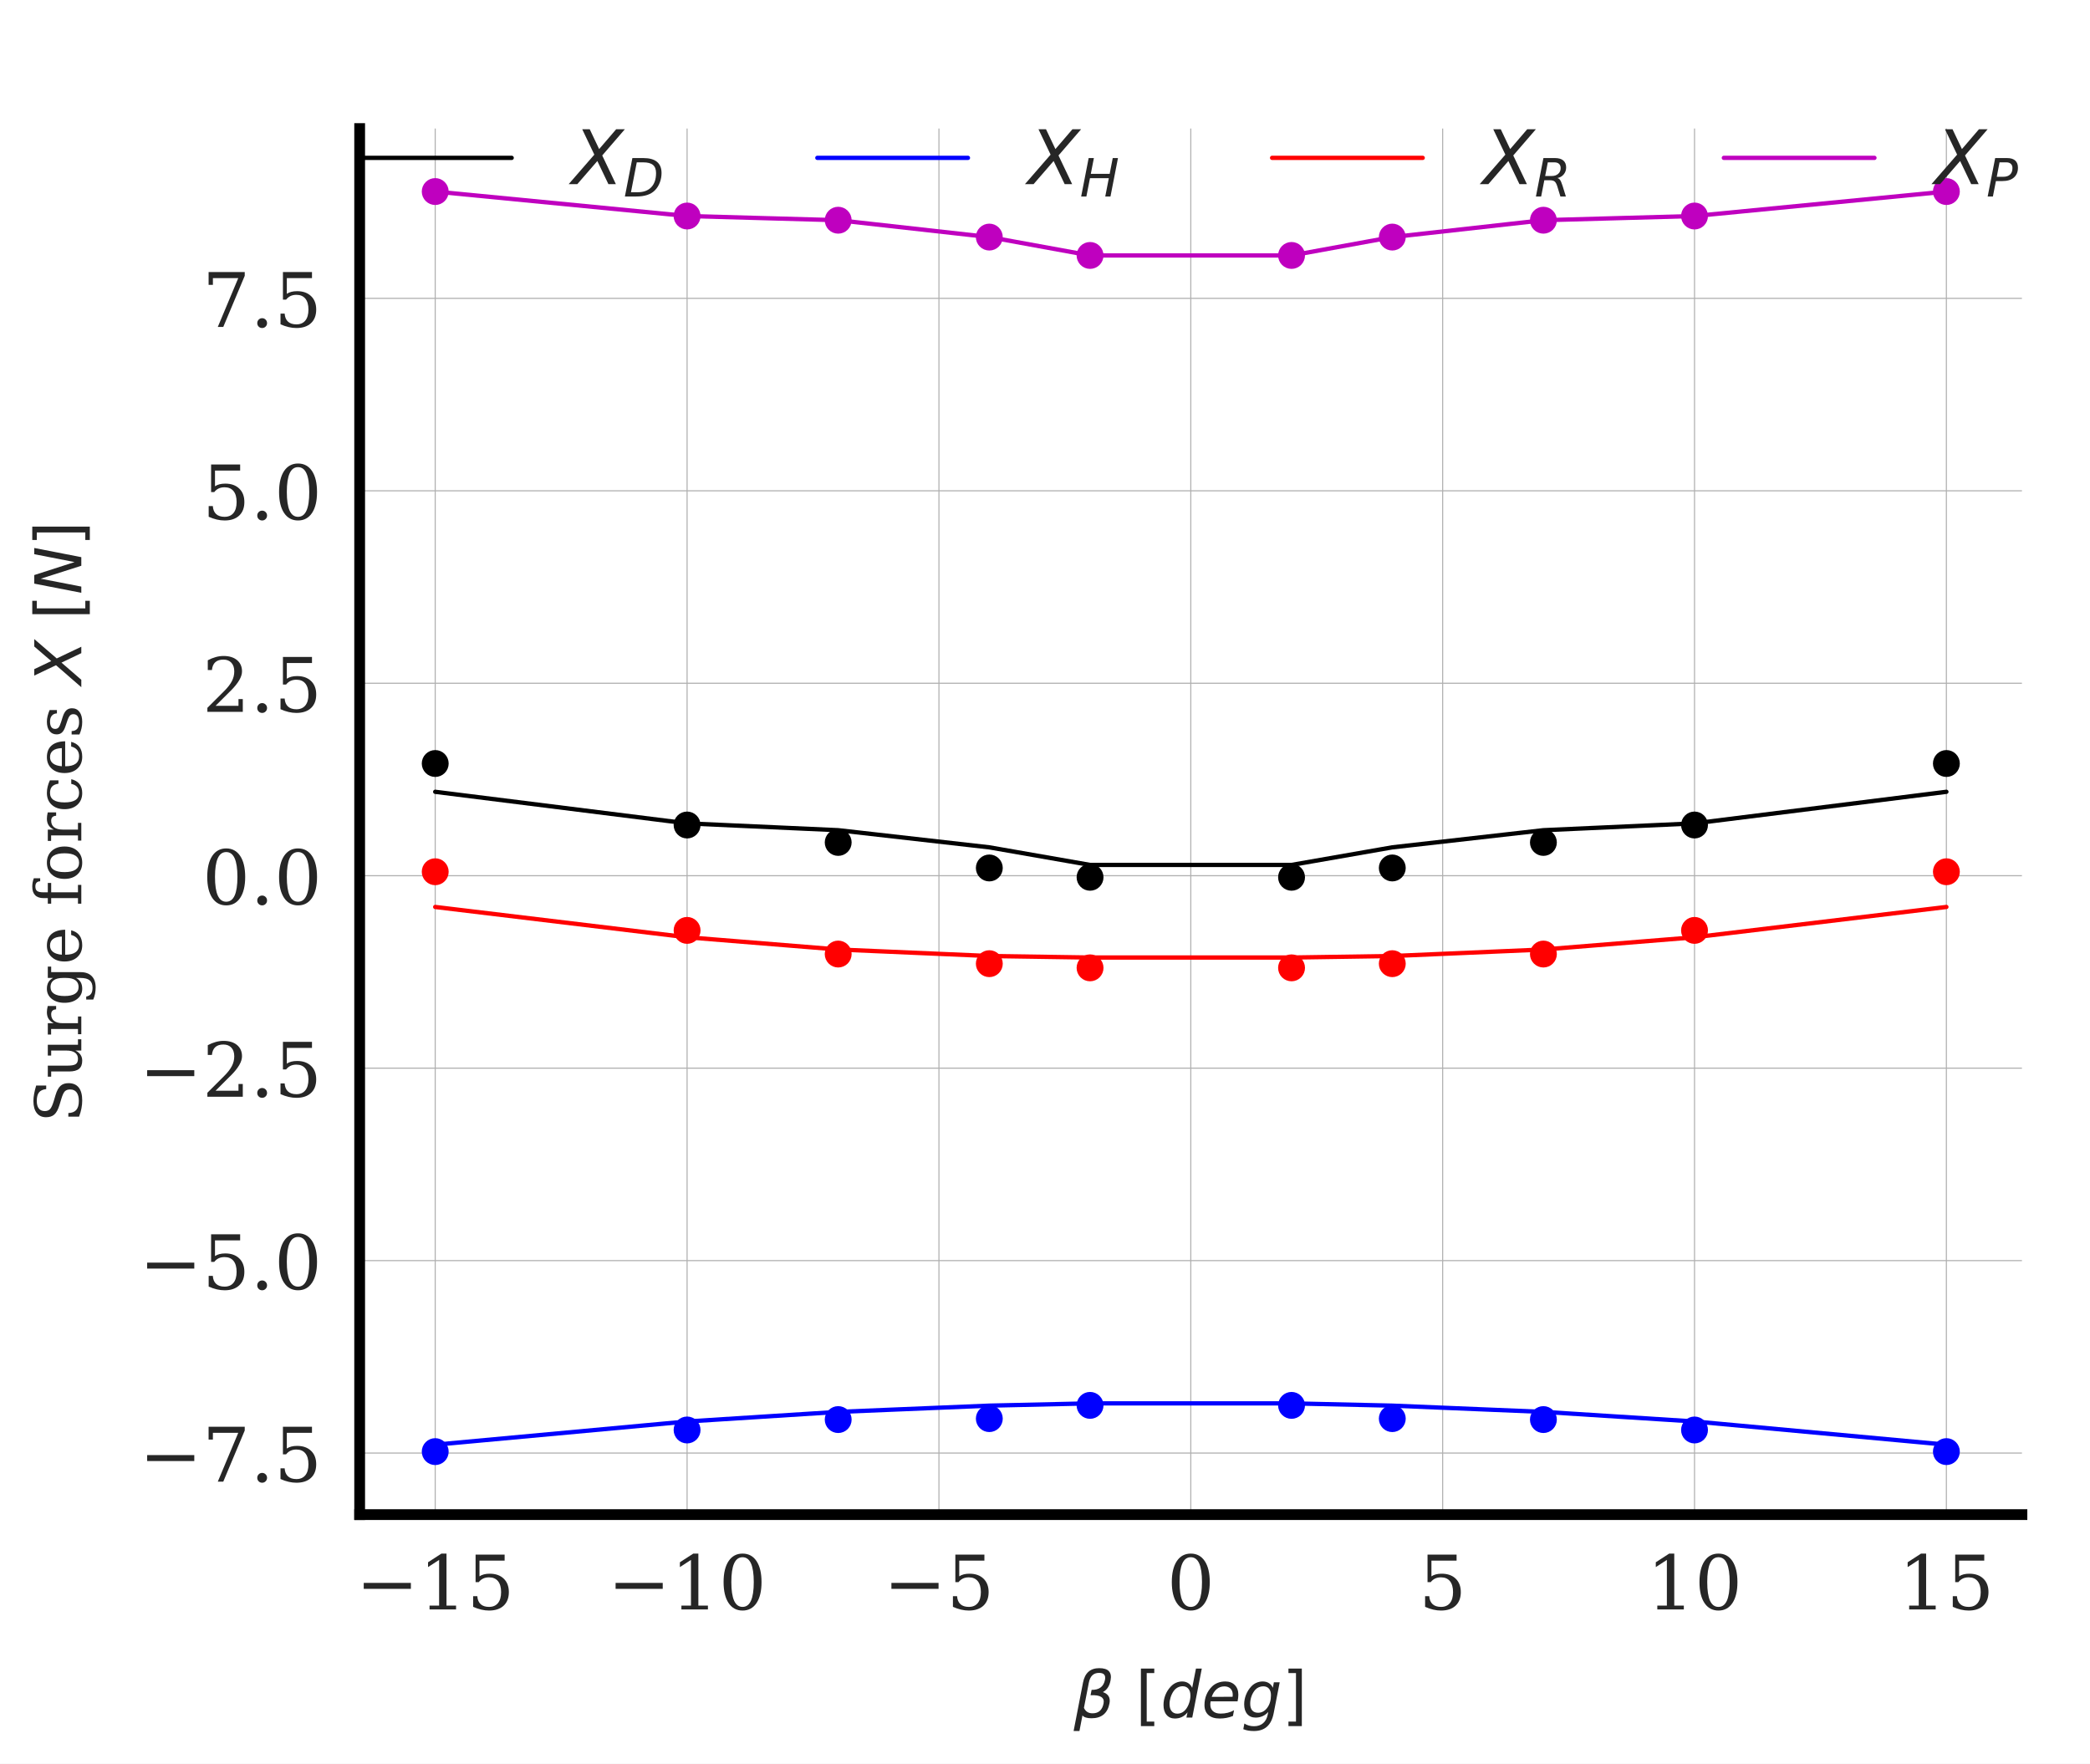
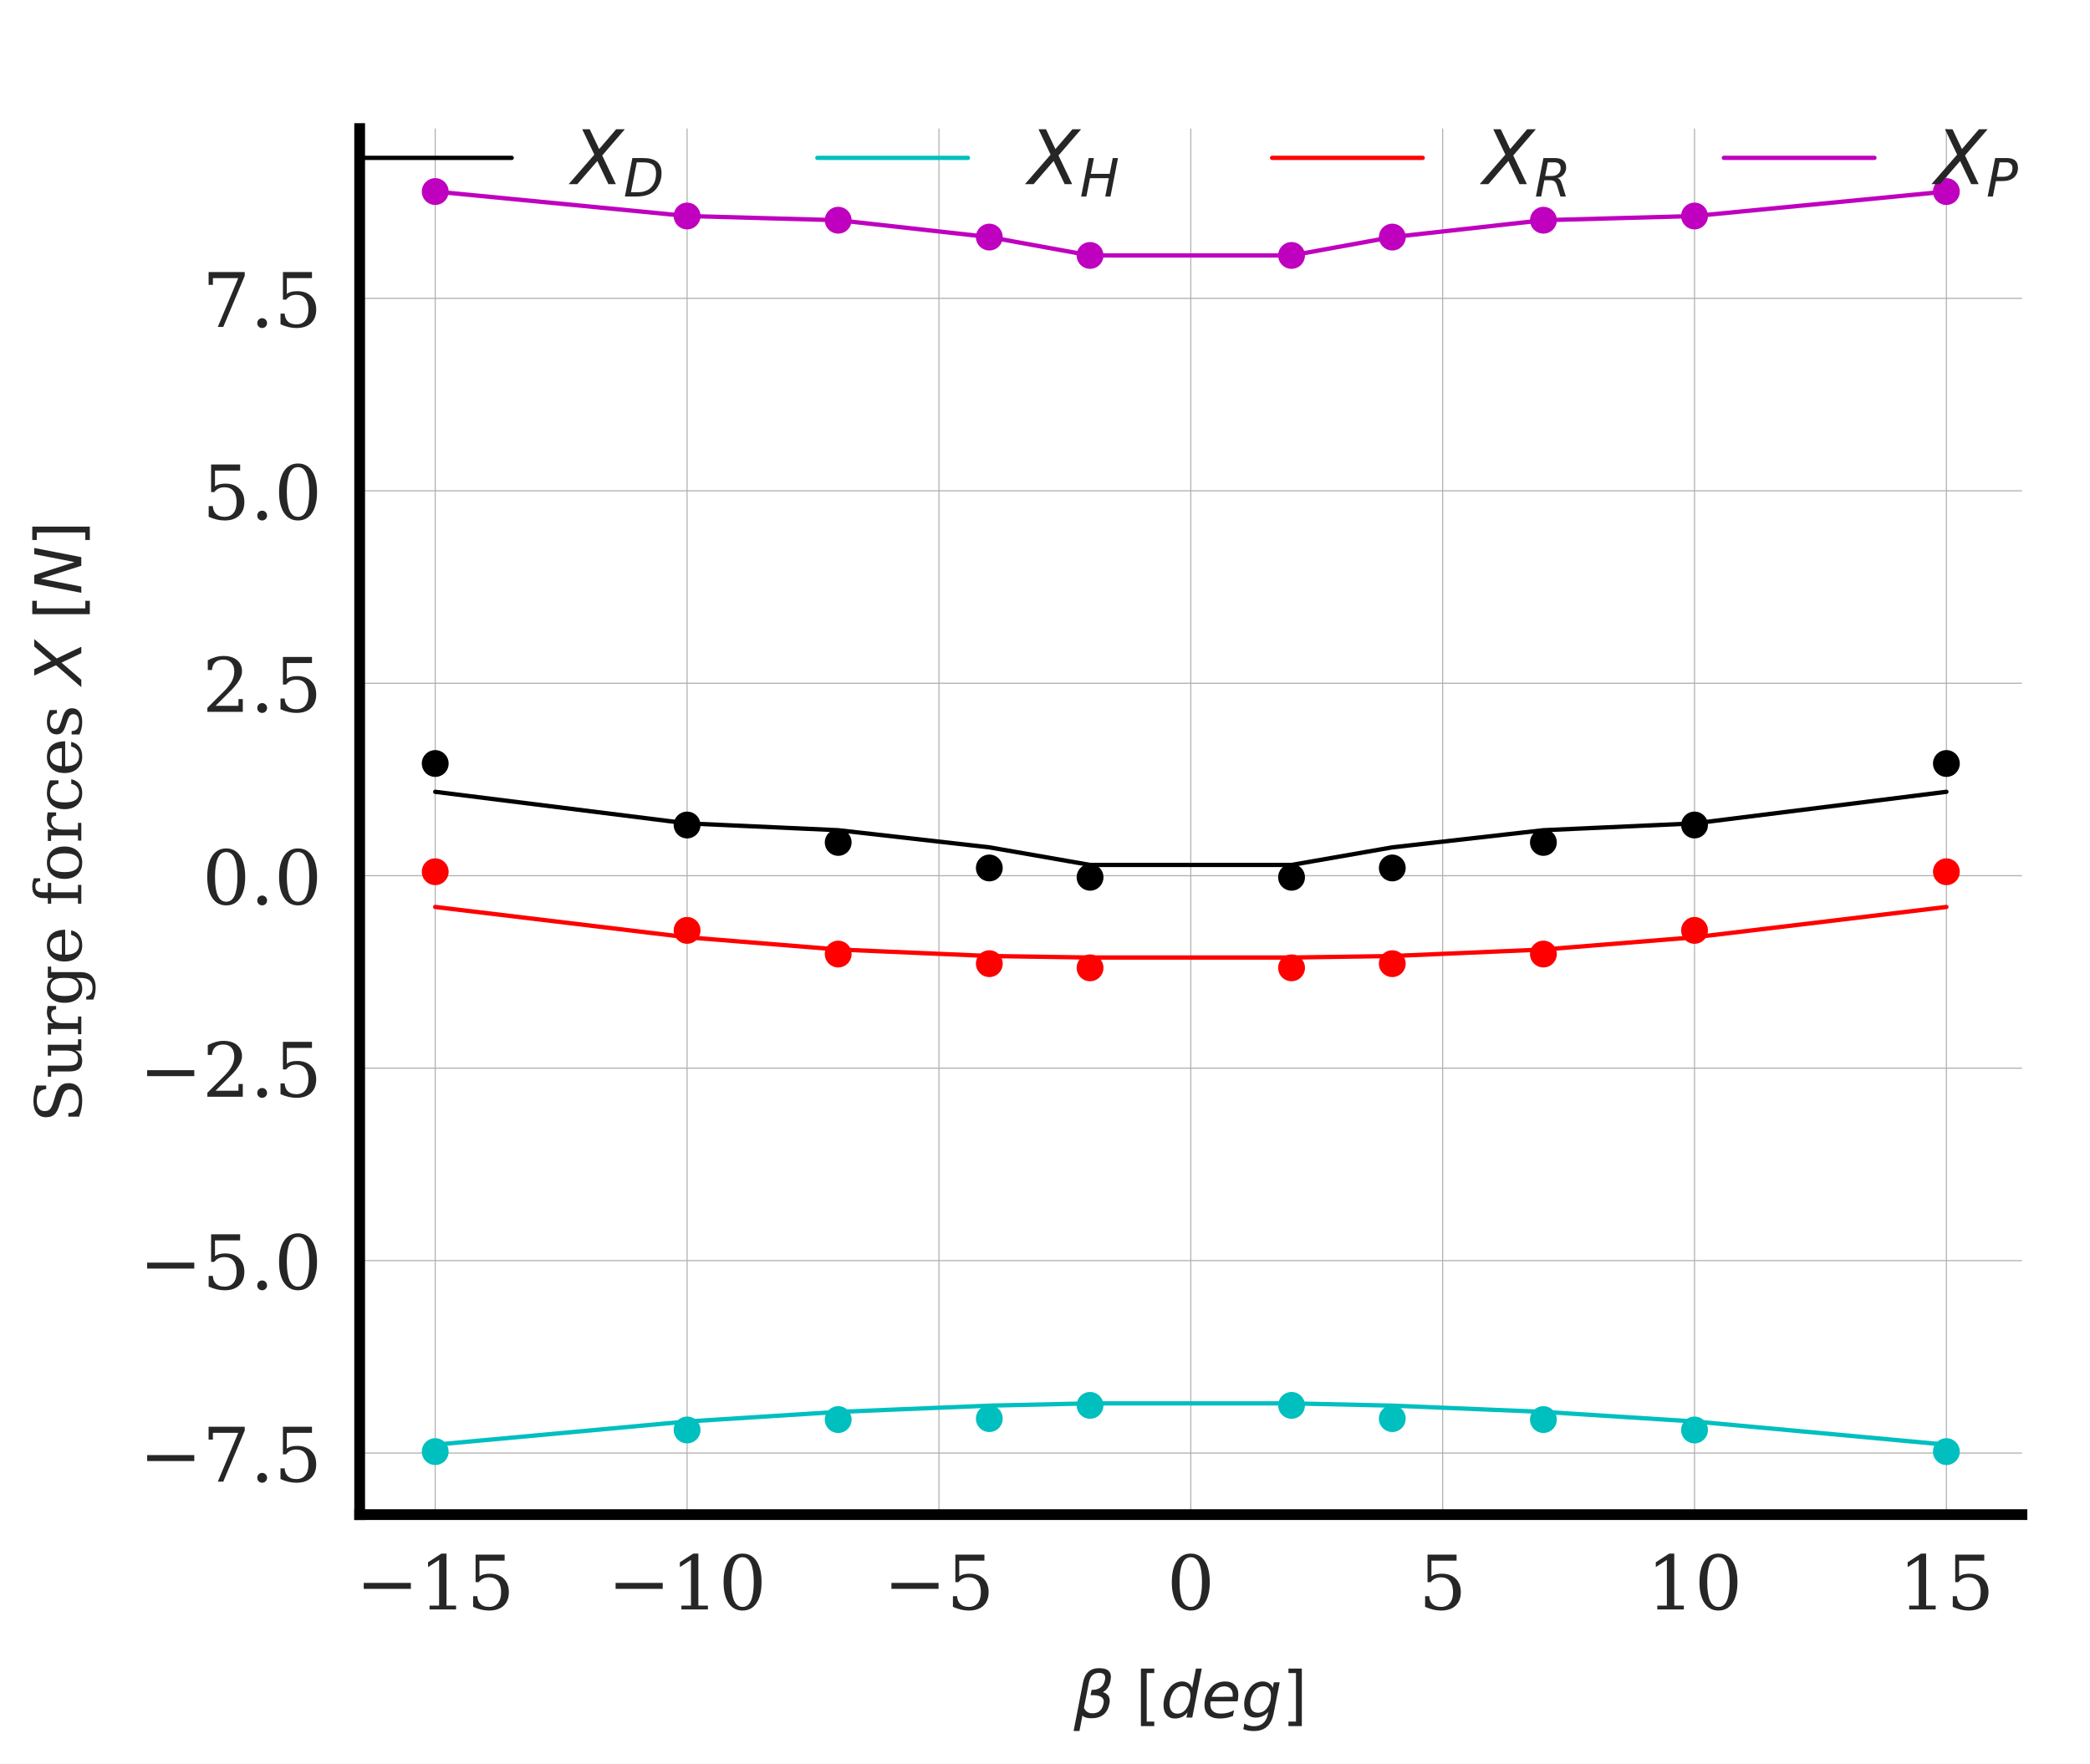
<svg xmlns="http://www.w3.org/2000/svg" xmlns:xlink="http://www.w3.org/1999/xlink" width="194.31pt" height="163.967pt" viewBox="0 0 194.31 163.967" version="1.1">
  <defs>
    <style type="text/css">*{stroke-linejoin: round; stroke-linecap: butt}</style>
  </defs>
  <g id="figure_1">
    <g id="patch_1">
      <path d="M 0 163.967  L 194.31 163.967  L 194.31 0  L 0 0  z " style="fill: #ffffff" />
    </g>
    <g id="axes_1">
      <g id="patch_2">
        <path d="M 33.438 140.812  L 187.982 140.812  L 187.982 11.951  L 33.438 11.951  z " style="fill: #ffffff" />
      </g>
      <g id="matplotlib.axis_1">
        <g id="xtick_1">
          <g id="line2d_1">
-             <path d="M 40.463 140.812  L 40.463 11.951  " clip-path="url(#p6b40dbbb07)" style="fill: none; stroke: #b0b0b0; stroke-width: 0.1; stroke-linecap: round" />
+             <path d="M 40.463 140.812  L 40.463 11.951  " clip-path="url(#p875e59efa0)" style="fill: none; stroke: #b0b0b0; stroke-width: 0.1; stroke-linecap: round" />
          </g>
          <g id="line2d_2" />
          <g id="text_1">
            <g style="fill: #262626" transform="translate(33.07631 149.6313) scale(0.07 -0.07)">
              <defs>
                <path id="DejaVuSerif-2212" d="M 678 2259  L 4684 2259  L 4684 1753  L 678 1753  L 678 2259  z " transform="scale(0.015625)" />
                <path id="DejaVuSerif-31" d="M 909 0  L 909 331  L 1722 331  L 1722 4213  L 781 3603  L 781 4013  L 1919 4750  L 2350 4750  L 2350 331  L 3163 331  L 3163 0  L 909 0  z " transform="scale(0.015625)" />
                <path id="DejaVuSerif-35" d="M 3219 4666  L 3219 4153  L 1081 4153  L 1081 2816  Q 1244 2928 1461 2984  Q 1678 3041 1947 3041  Q 2703 3041 3140 2622  Q 3578 2203 3578 1478  Q 3578 738 3136 323  Q 2694 -91 1894 -91  Q 1572 -91 1234 -12  Q 897 66 544 225  L 544 1131  L 897 1131  Q 925 688 1179 453  Q 1434 219 1894 219  Q 2388 219 2653 544  Q 2919 869 2919 1478  Q 2919 2084 2655 2407  Q 2391 2731 1894 2731  Q 1613 2731 1398 2631  Q 1184 2531 1019 2322  L 750 2322  L 750 4666  L 3219 4666  z " transform="scale(0.015625)" />
              </defs>
              <use xlink:href="#DejaVuSerif-2212" />
              <use xlink:href="#DejaVuSerif-31" x="83.789" />
              <use xlink:href="#DejaVuSerif-35" x="147.412" />
            </g>
          </g>
        </g>
        <g id="xtick_2">
          <g id="line2d_3">
-             <path d="M 63.879 140.812  L 63.879 11.951  " clip-path="url(#p6b40dbbb07)" style="fill: none; stroke: #b0b0b0; stroke-width: 0.1; stroke-linecap: round" />
+             <path d="M 63.879 140.812  L 63.879 11.951  " clip-path="url(#p875e59efa0)" style="fill: none; stroke: #b0b0b0; stroke-width: 0.1; stroke-linecap: round" />
          </g>
          <g id="line2d_4" />
          <g id="text_2">
            <g style="fill: #262626" transform="translate(56.49211 149.6313) scale(0.07 -0.07)">
              <defs>
                <path id="DejaVuSerif-30" d="M 2034 219  Q 2513 219 2750 744  Q 2988 1269 2988 2328  Q 2988 3391 2750 3916  Q 2513 4441 2034 4441  Q 1556 4441 1318 3916  Q 1081 3391 1081 2328  Q 1081 1269 1318 744  Q 1556 219 2034 219  z M 2034 -91  Q 1275 -91 848 546  Q 422 1184 422 2328  Q 422 3475 848 4112  Q 1275 4750 2034 4750  Q 2797 4750 3222 4112  Q 3647 3475 3647 2328  Q 3647 1184 3222 546  Q 2797 -91 2034 -91  z " transform="scale(0.015625)" />
              </defs>
              <use xlink:href="#DejaVuSerif-2212" />
              <use xlink:href="#DejaVuSerif-31" x="83.789" />
              <use xlink:href="#DejaVuSerif-30" x="147.412" />
            </g>
          </g>
        </g>
        <g id="xtick_3">
          <g id="line2d_5">
-             <path d="M 87.295 140.812  L 87.295 11.951  " clip-path="url(#p6b40dbbb07)" style="fill: none; stroke: #b0b0b0; stroke-width: 0.1; stroke-linecap: round" />
+             <path d="M 87.295 140.812  L 87.295 11.951  " clip-path="url(#p875e59efa0)" style="fill: none; stroke: #b0b0b0; stroke-width: 0.1; stroke-linecap: round" />
          </g>
          <g id="line2d_6" />
          <g id="text_3">
            <g style="fill: #262626" transform="translate(82.13478 149.6313) scale(0.07 -0.07)">
              <use xlink:href="#DejaVuSerif-2212" />
              <use xlink:href="#DejaVuSerif-35" x="83.789" />
            </g>
          </g>
        </g>
        <g id="xtick_4">
          <g id="line2d_7">
-             <path d="M 110.71 140.812  L 110.71 11.951  " clip-path="url(#p6b40dbbb07)" style="fill: none; stroke: #b0b0b0; stroke-width: 0.1; stroke-linecap: round" />
+             <path d="M 110.71 140.812  L 110.71 11.951  " clip-path="url(#p875e59efa0)" style="fill: none; stroke: #b0b0b0; stroke-width: 0.1; stroke-linecap: round" />
          </g>
          <g id="line2d_8" />
          <g id="text_4">
            <g style="fill: #262626" transform="translate(108.4835 149.6313) scale(0.07 -0.07)">
              <use xlink:href="#DejaVuSerif-30" />
            </g>
          </g>
        </g>
        <g id="xtick_5">
          <g id="line2d_9">
-             <path d="M 134.126 140.812  L 134.126 11.951  " clip-path="url(#p6b40dbbb07)" style="fill: none; stroke: #b0b0b0; stroke-width: 0.1; stroke-linecap: round" />
+             <path d="M 134.126 140.812  L 134.126 11.951  " clip-path="url(#p875e59efa0)" style="fill: none; stroke: #b0b0b0; stroke-width: 0.1; stroke-linecap: round" />
          </g>
          <g id="line2d_10" />
          <g id="text_5">
            <g style="fill: #262626" transform="translate(131.8993 149.6313) scale(0.07 -0.07)">
              <use xlink:href="#DejaVuSerif-35" />
            </g>
          </g>
        </g>
        <g id="xtick_6">
          <g id="line2d_11">
-             <path d="M 157.542 140.812  L 157.542 11.951  " clip-path="url(#p6b40dbbb07)" style="fill: none; stroke: #b0b0b0; stroke-width: 0.1; stroke-linecap: round" />
+             <path d="M 157.542 140.812  L 157.542 11.951  " clip-path="url(#p875e59efa0)" style="fill: none; stroke: #b0b0b0; stroke-width: 0.1; stroke-linecap: round" />
          </g>
          <g id="line2d_12" />
          <g id="text_6">
            <g style="fill: #262626" transform="translate(153.0882 149.6313) scale(0.07 -0.07)">
              <use xlink:href="#DejaVuSerif-31" />
              <use xlink:href="#DejaVuSerif-30" x="63.623" />
            </g>
          </g>
        </g>
        <g id="xtick_7">
          <g id="line2d_13">
-             <path d="M 180.958 140.812  L 180.958 11.951  " clip-path="url(#p6b40dbbb07)" style="fill: none; stroke: #b0b0b0; stroke-width: 0.1; stroke-linecap: round" />
+             <path d="M 180.958 140.812  L 180.958 11.951  " clip-path="url(#p875e59efa0)" style="fill: none; stroke: #b0b0b0; stroke-width: 0.1; stroke-linecap: round" />
          </g>
          <g id="line2d_14" />
          <g id="text_7">
            <g style="fill: #262626" transform="translate(176.504 149.6313) scale(0.07 -0.07)">
              <use xlink:href="#DejaVuSerif-31" />
              <use xlink:href="#DejaVuSerif-35" x="63.623" />
            </g>
          </g>
        </g>
        <g id="text_8">
          <g style="fill: #262626" transform="translate(99.82035 159.7071) scale(0.06 -0.06)">
            <defs>
              <path id="DejaVuSans-Oblique-3b2" d="M 872 216  L 572 -1331  L -6 -1331  L 928 3478  Q 1206 4903 2538 4903  Q 3888 4903 3659 3700  Q 3503 2844 2894 2531  Q 3713 2250 3553 1416  Q 3272 -69 1759 -66  Q 1097 -63 872 216  z M 1019 966  Q 1259 422 1875 425  Q 2775 425 2966 1406  Q 3138 2288 1675 2219  L 1778 2750  Q 2909 2731 3106 3750  Q 3241 4438 2509 4434  Q 1691 4434 1503 3459  L 1019 966  z " transform="scale(0.015625)" />
              <path id="DejaVuSerif-20" transform="scale(0.015625)" />
              <path id="DejaVuSans-5b" d="M 550 4863  L 1875 4863  L 1875 4416  L 1125 4416  L 1125 -397  L 1875 -397  L 1875 -844  L 550 -844  L 550 4863  z " transform="scale(0.015625)" />
              <path id="DejaVuSans-Oblique-64" d="M 2675 525  Q 2444 222 2128 65  Q 1813 -91 1428 -91  Q 903 -91 598 267  Q 294 625 294 1247  Q 294 1766 478 2236  Q 663 2706 1013 3078  Q 1244 3325 1534 3454  Q 1825 3584 2144 3584  Q 2481 3584 2739 3421  Q 2997 3259 3138 2956  L 3513 4863  L 4091 4863  L 3144 0  L 2566 0  L 2675 525  z M 891 1350  Q 891 897 1095 644  Q 1300 391 1663 391  Q 1931 391 2161 520  Q 2391 650 2566 903  Q 2750 1166 2856 1509  Q 2963 1853 2963 2188  Q 2963 2622 2758 2865  Q 2553 3109 2194 3109  Q 1922 3109 1687 2981  Q 1453 2853 1288 2613  Q 1106 2353 998 2009  Q 891 1666 891 1350  z " transform="scale(0.015625)" />
              <path id="DejaVuSans-Oblique-65" d="M 3078 2063  Q 3088 2113 3092 2166  Q 3097 2219 3097 2272  Q 3097 2653 2873 2875  Q 2650 3097 2266 3097  Q 1838 3097 1509 2826  Q 1181 2556 1013 2059  L 3078 2063  z M 3578 1613  L 903 1613  Q 884 1494 878 1425  Q 872 1356 872 1306  Q 872 872 1139 634  Q 1406 397 1894 397  Q 2269 397 2603 481  Q 2938 566 3225 728  L 3116 159  Q 2806 34 2476 -28  Q 2147 -91 1806 -91  Q 1078 -91 686 257  Q 294 606 294 1247  Q 294 1794 489 2264  Q 684 2734 1063 3103  Q 1306 3334 1642 3459  Q 1978 3584 2356 3584  Q 2950 3584 3301 3228  Q 3653 2872 3653 2272  Q 3653 2128 3634 1964  Q 3616 1800 3578 1613  z " transform="scale(0.015625)" />
              <path id="DejaVuSans-Oblique-67" d="M 3816 3500  L 3219 434  Q 3047 -456 2561 -893  Q 2075 -1331 1253 -1331  Q 950 -1331 690 -1286  Q 431 -1241 206 -1147  L 313 -588  Q 525 -725 762 -790  Q 1000 -856 1269 -856  Q 1816 -856 2167 -557  Q 2519 -259 2631 300  L 2681 563  Q 2441 288 2122 144  Q 1803 0 1434 0  Q 903 0 598 351  Q 294 703 294 1319  Q 294 1803 478 2267  Q 663 2731 997 3091  Q 1219 3328 1514 3456  Q 1809 3584 2131 3584  Q 2484 3584 2746 3420  Q 3009 3256 3138 2956  L 3238 3500  L 3816 3500  z M 2950 2216  Q 2950 2641 2750 2872  Q 2550 3103 2181 3103  Q 1953 3103 1747 3012  Q 1541 2922 1394 2759  Q 1156 2491 1023 2127  Q 891 1763 891 1375  Q 891 944 1092 712  Q 1294 481 1672 481  Q 2219 481 2584 976  Q 2950 1472 2950 2216  z " transform="scale(0.015625)" />
              <path id="DejaVuSans-5d" d="M 1947 4863  L 1947 -844  L 622 -844  L 622 -397  L 1369 -397  L 1369 4416  L 622 4416  L 622 4863  L 1947 4863  z " transform="scale(0.015625)" />
            </defs>
            <use xlink:href="#DejaVuSans-Oblique-3b2" transform="translate(0 0.390625)" />
            <use xlink:href="#DejaVuSerif-20" transform="translate(63.81836 0.390625)" />
            <use xlink:href="#DejaVuSans-5b" transform="translate(95.60547 0.390625)" />
            <use xlink:href="#DejaVuSans-Oblique-64" transform="translate(134.6191 0.390625)" />
            <use xlink:href="#DejaVuSans-Oblique-65" transform="translate(198.0957 0.390625)" />
            <use xlink:href="#DejaVuSans-Oblique-67" transform="translate(259.6191 0.390625)" />
            <use xlink:href="#DejaVuSans-5d" transform="translate(323.0957 0.390625)" />
          </g>
        </g>
      </g>
      <g id="matplotlib.axis_2">
        <g id="ytick_1">
          <g id="line2d_15">
-             <path d="M 33.438 135.089  L 187.982 135.089  " clip-path="url(#p6b40dbbb07)" style="fill: none; stroke: #b0b0b0; stroke-width: 0.1; stroke-linecap: round" />
+             <path d="M 33.438 135.089  L 187.982 135.089  " clip-path="url(#p875e59efa0)" style="fill: none; stroke: #b0b0b0; stroke-width: 0.1; stroke-linecap: round" />
          </g>
          <g id="line2d_16" />
          <g id="text_9">
            <g style="fill: #262626" transform="translate(12.94024 137.7487) scale(0.07 -0.07)">
              <defs>
                <path id="DejaVuSerif-37" d="M 3609 4347  L 1784 0  L 1319 0  L 3059 4153  L 903 4153  L 903 3578  L 538 3578  L 538 4666  L 3609 4666  L 3609 4347  z " transform="scale(0.015625)" />
                <path id="DejaVuSerif-2e" d="M 603 325  Q 603 500 722 622  Q 841 744 1019 744  Q 1191 744 1312 622  Q 1434 500 1434 325  Q 1434 153 1312 31  Q 1191 -91 1019 -91  Q 841 -91 722 29  Q 603 150 603 325  z " transform="scale(0.015625)" />
              </defs>
              <use xlink:href="#DejaVuSerif-2212" />
              <use xlink:href="#DejaVuSerif-37" x="83.789" />
              <use xlink:href="#DejaVuSerif-2e" x="147.412" />
              <use xlink:href="#DejaVuSerif-35" x="179.199" />
            </g>
          </g>
        </g>
        <g id="ytick_2">
          <g id="line2d_17">
-             <path d="M 33.438 117.197  L 187.982 117.197  " clip-path="url(#p6b40dbbb07)" style="fill: none; stroke: #b0b0b0; stroke-width: 0.1; stroke-linecap: round" />
+             <path d="M 33.438 117.197  L 187.982 117.197  " clip-path="url(#p875e59efa0)" style="fill: none; stroke: #b0b0b0; stroke-width: 0.1; stroke-linecap: round" />
          </g>
          <g id="line2d_18" />
          <g id="text_10">
            <g style="fill: #262626" transform="translate(12.94024 119.8566) scale(0.07 -0.07)">
              <use xlink:href="#DejaVuSerif-2212" />
              <use xlink:href="#DejaVuSerif-35" x="83.789" />
              <use xlink:href="#DejaVuSerif-2e" x="147.412" />
              <use xlink:href="#DejaVuSerif-30" x="179.199" />
            </g>
          </g>
        </g>
        <g id="ytick_3">
          <g id="line2d_19">
-             <path d="M 33.438 99.305  L 187.982 99.305  " clip-path="url(#p6b40dbbb07)" style="fill: none; stroke: #b0b0b0; stroke-width: 0.1; stroke-linecap: round" />
+             <path d="M 33.438 99.305  L 187.982 99.305  " clip-path="url(#p875e59efa0)" style="fill: none; stroke: #b0b0b0; stroke-width: 0.1; stroke-linecap: round" />
          </g>
          <g id="line2d_20" />
          <g id="text_11">
            <g style="fill: #262626" transform="translate(12.94024 101.9645) scale(0.07 -0.07)">
              <defs>
                <path id="DejaVuSerif-32" d="M 819 3553  L 469 3553  L 469 4384  Q 803 4563 1142 4656  Q 1481 4750 1806 4750  Q 2534 4750 2956 4397  Q 3378 4044 3378 3438  Q 3378 2753 2422 1800  Q 2347 1728 2309 1691  L 1131 513  L 3078 513  L 3078 1088  L 3444 1088  L 3444 0  L 434 0  L 434 341  L 1850 1753  Q 2319 2222 2519 2614  Q 2719 3006 2719 3438  Q 2719 3909 2473 4175  Q 2228 4441 1797 4441  Q 1350 4441 1106 4219  Q 863 3997 819 3553  z " transform="scale(0.015625)" />
              </defs>
              <use xlink:href="#DejaVuSerif-2212" />
              <use xlink:href="#DejaVuSerif-32" x="83.789" />
              <use xlink:href="#DejaVuSerif-2e" x="147.412" />
              <use xlink:href="#DejaVuSerif-35" x="179.199" />
            </g>
          </g>
        </g>
        <g id="ytick_4">
          <g id="line2d_21">
-             <path d="M 33.438 81.413  L 187.982 81.413  " clip-path="url(#p6b40dbbb07)" style="fill: none; stroke: #b0b0b0; stroke-width: 0.1; stroke-linecap: round" />
+             <path d="M 33.438 81.413  L 187.982 81.413  " clip-path="url(#p875e59efa0)" style="fill: none; stroke: #b0b0b0; stroke-width: 0.1; stroke-linecap: round" />
          </g>
          <g id="line2d_22" />
          <g id="text_12">
            <g style="fill: #262626" transform="translate(18.80602 84.07241) scale(0.07 -0.07)">
              <use xlink:href="#DejaVuSerif-30" />
              <use xlink:href="#DejaVuSerif-2e" x="63.623" />
              <use xlink:href="#DejaVuSerif-30" x="95.41" />
            </g>
          </g>
        </g>
        <g id="ytick_5">
          <g id="line2d_23">
-             <path d="M 33.438 63.521  L 187.982 63.521  " clip-path="url(#p6b40dbbb07)" style="fill: none; stroke: #b0b0b0; stroke-width: 0.1; stroke-linecap: round" />
+             <path d="M 33.438 63.521  L 187.982 63.521  " clip-path="url(#p875e59efa0)" style="fill: none; stroke: #b0b0b0; stroke-width: 0.1; stroke-linecap: round" />
          </g>
          <g id="line2d_24" />
          <g id="text_13">
            <g style="fill: #262626" transform="translate(18.80602 66.18031) scale(0.07 -0.07)">
              <use xlink:href="#DejaVuSerif-32" />
              <use xlink:href="#DejaVuSerif-2e" x="63.623" />
              <use xlink:href="#DejaVuSerif-35" x="95.41" />
            </g>
          </g>
        </g>
        <g id="ytick_6">
          <g id="line2d_25">
-             <path d="M 33.438 45.629  L 187.982 45.629  " clip-path="url(#p6b40dbbb07)" style="fill: none; stroke: #b0b0b0; stroke-width: 0.1; stroke-linecap: round" />
+             <path d="M 33.438 45.629  L 187.982 45.629  " clip-path="url(#p875e59efa0)" style="fill: none; stroke: #b0b0b0; stroke-width: 0.1; stroke-linecap: round" />
          </g>
          <g id="line2d_26" />
          <g id="text_14">
            <g style="fill: #262626" transform="translate(18.80602 48.2882) scale(0.07 -0.07)">
              <use xlink:href="#DejaVuSerif-35" />
              <use xlink:href="#DejaVuSerif-2e" x="63.623" />
              <use xlink:href="#DejaVuSerif-30" x="95.41" />
            </g>
          </g>
        </g>
        <g id="ytick_7">
          <g id="line2d_27">
-             <path d="M 33.438 27.737  L 187.982 27.737  " clip-path="url(#p6b40dbbb07)" style="fill: none; stroke: #b0b0b0; stroke-width: 0.1; stroke-linecap: round" />
+             <path d="M 33.438 27.737  L 187.982 27.737  " clip-path="url(#p875e59efa0)" style="fill: none; stroke: #b0b0b0; stroke-width: 0.1; stroke-linecap: round" />
          </g>
          <g id="line2d_28" />
          <g id="text_15">
            <g style="fill: #262626" transform="translate(18.80602 30.3961) scale(0.07 -0.07)">
              <use xlink:href="#DejaVuSerif-37" />
              <use xlink:href="#DejaVuSerif-2e" x="63.623" />
              <use xlink:href="#DejaVuSerif-35" x="95.41" />
            </g>
          </g>
        </g>
        <g id="text_16">
          <g style="fill: #262626" transform="translate(7.56024 104.3715) rotate(-90) scale(0.06 -0.06)">
            <defs>
              <path id="DejaVuSerif-53" d="M 594 225  L 594 1288  L 953 1284  Q 969 753 1261 498  Q 1553 244 2150 244  Q 2706 244 2998 464  Q 3291 684 3291 1106  Q 3291 1444 3114 1625  Q 2938 1806 2369 1978  L 1753 2163  Q 1084 2366 811 2669  Q 538 2972 538 3500  Q 538 4094 959 4422  Q 1381 4750 2144 4750  Q 2469 4750 2856 4679  Q 3244 4609 3681 4475  L 3681 3481  L 3328 3481  Q 3275 3975 2998 4195  Q 2722 4416 2156 4416  Q 1663 4416 1405 4214  Q 1147 4013 1147 3628  Q 1147 3294 1340 3103  Q 1534 2913 2163 2725  L 2741 2553  Q 3375 2363 3645 2067  Q 3916 1772 3916 1275  Q 3916 597 3481 253  Q 3047 -91 2188 -91  Q 1803 -91 1404 -12  Q 1006 66 594 225  z " transform="scale(0.015625)" />
              <path id="DejaVuSerif-75" d="M 2266 3322  L 3341 3322  L 3341 331  L 3884 331  L 3884 0  L 2766 0  L 2766 588  Q 2606 256 2353 82  Q 2100 -91 1766 -91  Q 1213 -91 952 223  Q 691 538 691 1209  L 691 2988  L 172 2988  L 172 3322  L 1269 3322  L 1269 1388  Q 1269 781 1417 556  Q 1566 331 1947 331  Q 2347 331 2556 625  Q 2766 919 2766 1478  L 2766 2988  L 2266 2988  L 2266 3322  z " transform="scale(0.015625)" />
              <path id="DejaVuSerif-72" d="M 3059 3328  L 3059 2497  L 2728 2497  Q 2713 2744 2591 2866  Q 2469 2988 2234 2988  Q 1809 2988 1582 2694  Q 1356 2400 1356 1850  L 1356 331  L 2022 331  L 2022 0  L 263 0  L 263 331  L 781 331  L 781 2994  L 231 2994  L 231 3322  L 1356 3322  L 1356 2731  Q 1525 3078 1790 3245  Q 2056 3413 2438 3413  Q 2578 3413 2733 3391  Q 2888 3369 3059 3328  z " transform="scale(0.015625)" />
              <path id="DejaVuSerif-67" d="M 3359 2988  L 3359 72  Q 3359 -644 2965 -1033  Q 2572 -1422 1844 -1422  Q 1516 -1422 1216 -1362  Q 916 -1303 641 -1184  L 641 -488  L 941 -488  Q 997 -813 1206 -963  Q 1416 -1113 1806 -1113  Q 2313 -1113 2548 -827  Q 2784 -541 2784 72  L 2784 519  Q 2616 206 2355 57  Q 2094 -91 1709 -91  Q 1097 -91 708 395  Q 319 881 319 1663  Q 319 2444 706 2928  Q 1094 3413 1709 3413  Q 2094 3413 2355 3264  Q 2616 3116 2784 2803  L 2784 3322  L 3909 3322  L 3909 2988  L 3359 2988  z M 2784 1825  Q 2784 2422 2554 2737  Q 2325 3053 1888 3053  Q 1444 3053 1217 2703  Q 991 2353 991 1663  Q 991 975 1217 622  Q 1444 269 1888 269  Q 2325 269 2554 583  Q 2784 897 2784 1497  L 2784 1825  z " transform="scale(0.015625)" />
              <path id="DejaVuSerif-65" d="M 3469 1600  L 991 1600  L 991 1575  Q 991 903 1244 561  Q 1497 219 1991 219  Q 2369 219 2611 417  Q 2853 616 2950 1006  L 3413 1006  Q 3275 459 2904 184  Q 2534 -91 1931 -91  Q 1203 -91 761 389  Q 319 869 319 1663  Q 319 2450 753 2931  Q 1188 3413 1894 3413  Q 2647 3413 3050 2948  Q 3453 2484 3469 1600  z M 2791 1931  Q 2772 2513 2545 2808  Q 2319 3103 1894 3103  Q 1497 3103 1269 2806  Q 1041 2509 991 1931  L 2791 1931  z " transform="scale(0.015625)" />
              <path id="DejaVuSerif-66" d="M 2753 4078  L 2450 4078  Q 2447 4313 2317 4434  Q 2188 4556 1941 4556  Q 1619 4556 1487 4379  Q 1356 4203 1356 3750  L 1356 3322  L 2284 3322  L 2284 2988  L 1356 2988  L 1356 331  L 2094 331  L 2094 0  L 231 0  L 231 331  L 781 331  L 781 2988  L 231 2988  L 231 3322  L 781 3322  L 781 3738  Q 781 4294 1070 4578  Q 1359 4863 1919 4863  Q 2128 4863 2337 4825  Q 2547 4788 2753 4709  L 2753 4078  z " transform="scale(0.015625)" />
              <path id="DejaVuSerif-6f" d="M 1925 219  Q 2388 219 2623 584  Q 2859 950 2859 1663  Q 2859 2375 2623 2739  Q 2388 3103 1925 3103  Q 1463 3103 1227 2739  Q 991 2375 991 1663  Q 991 950 1228 584  Q 1466 219 1925 219  z M 1925 -91  Q 1200 -91 759 389  Q 319 869 319 1663  Q 319 2456 758 2934  Q 1197 3413 1925 3413  Q 2653 3413 3092 2934  Q 3531 2456 3531 1663  Q 3531 869 3092 389  Q 2653 -91 1925 -91  z " transform="scale(0.015625)" />
              <path id="DejaVuSerif-63" d="M 3291 997  Q 3169 466 2822 187  Q 2475 -91 1925 -91  Q 1200 -91 759 389  Q 319 869 319 1663  Q 319 2459 759 2936  Q 1200 3413 1925 3413  Q 2241 3413 2553 3339  Q 2866 3266 3181 3116  L 3181 2266  L 2847 2266  Q 2781 2703 2561 2903  Q 2341 3103 1931 3103  Q 1466 3103 1228 2742  Q 991 2381 991 1663  Q 991 944 1227 581  Q 1463 219 1931 219  Q 2303 219 2525 412  Q 2747 606 2828 997  L 3291 997  z " transform="scale(0.015625)" />
              <path id="DejaVuSerif-73" d="M 359 184  L 359 959  L 691 959  Q 703 588 923 403  Q 1144 219 1575 219  Q 1963 219 2166 364  Q 2369 509 2369 788  Q 2369 1006 2220 1140  Q 2072 1275 1594 1428  L 1178 1569  Q 750 1706 558 1912  Q 366 2119 366 2438  Q 366 2894 700 3153  Q 1034 3413 1625 3413  Q 1888 3413 2178 3344  Q 2469 3275 2778 3144  L 2778 2419  L 2447 2419  Q 2434 2741 2221 2922  Q 2009 3103 1644 3103  Q 1281 3103 1095 2975  Q 909 2847 909 2591  Q 909 2381 1050 2254  Q 1191 2128 1613 1997  L 2069 1856  Q 2541 1709 2748 1489  Q 2956 1269 2956 922  Q 2956 450 2595 179  Q 2234 -91 1600 -91  Q 1278 -91 972 -22  Q 666 47 359 184  z " transform="scale(0.015625)" />
              <path id="DejaVuSans-Oblique-58" d="M 878 4666  L 1516 4666  L 2316 2981  L 3763 4666  L 4500 4666  L 2578 2438  L 3738 0  L 3103 0  L 2163 1966  L 459 0  L -275 0  L 1906 2509  L 878 4666  z " transform="scale(0.015625)" />
              <path id="DejaVuSans-Oblique-4e" d="M 1081 4666  L 1931 4666  L 3219 666  L 4000 4666  L 4616 4666  L 3706 0  L 2853 0  L 1569 4025  L 788 0  L 172 0  L 1081 4666  z " transform="scale(0.015625)" />
            </defs>
            <use xlink:href="#DejaVuSerif-53" transform="translate(0 0.015625)" />
            <use xlink:href="#DejaVuSerif-75" transform="translate(68.50586 0.015625)" />
            <use xlink:href="#DejaVuSerif-72" transform="translate(132.9102 0.015625)" />
            <use xlink:href="#DejaVuSerif-67" transform="translate(180.7129 0.015625)" />
            <use xlink:href="#DejaVuSerif-65" transform="translate(244.7266 0.015625)" />
            <use xlink:href="#DejaVuSerif-20" transform="translate(303.9062 0.015625)" />
            <use xlink:href="#DejaVuSerif-66" transform="translate(335.6934 0.015625)" />
            <use xlink:href="#DejaVuSerif-6f" transform="translate(372.7051 0.015625)" />
            <use xlink:href="#DejaVuSerif-72" transform="translate(432.9102 0.015625)" />
            <use xlink:href="#DejaVuSerif-63" transform="translate(480.7129 0.015625)" />
            <use xlink:href="#DejaVuSerif-65" transform="translate(536.7188 0.015625)" />
            <use xlink:href="#DejaVuSerif-73" transform="translate(595.8984 0.015625)" />
            <use xlink:href="#DejaVuSerif-20" transform="translate(647.2168 0.015625)" />
            <use xlink:href="#DejaVuSans-Oblique-58" transform="translate(679.0039 0.015625)" />
            <use xlink:href="#DejaVuSerif-20" transform="translate(747.5098 0.015625)" />
            <use xlink:href="#DejaVuSans-5b" transform="translate(779.2969 0.015625)" />
            <use xlink:href="#DejaVuSans-Oblique-4e" transform="translate(818.3105 0.015625)" />
            <use xlink:href="#DejaVuSans-5d" transform="translate(893.1152 0.015625)" />
          </g>
        </g>
      </g>
      <g id="line2d_29">
        <defs>
-           <path id="m50f3ee0ad3" d="M 0 0.75  C 0.199 0.75 0.39 0.671 0.53 0.53  C 0.671 0.39 0.75 0.199 0.75 0  C 0.75 -0.199 0.671 -0.39 0.53 -0.53  C 0.39 -0.671 0.199 -0.75 0 -0.75  C -0.199 -0.75 -0.39 -0.671 -0.53 -0.53  C -0.671 -0.39 -0.75 -0.199 -0.75 0  C -0.75 0.199 -0.671 0.39 -0.53 0.53  C -0.39 0.671 -0.199 0.75 0 0.75  z " style="stroke: #000000" />
+           <path id="m0fa7978efb" d="M 0 0.75  C 0.199 0.75 0.39 0.671 0.53 0.53  C 0.671 0.39 0.75 0.199 0.75 0  C 0.75 -0.199 0.671 -0.39 0.53 -0.53  C 0.39 -0.671 0.199 -0.75 0 -0.75  C -0.199 -0.75 -0.39 -0.671 -0.53 -0.53  C -0.671 -0.39 -0.75 -0.199 -0.75 0  C -0.75 0.199 -0.671 0.39 -0.53 0.53  C -0.39 0.671 -0.199 0.75 0 0.75  z " style="stroke: #000000" />
        </defs>
-         <g clip-path="url(#p6b40dbbb07)">
-           <use xlink:href="#m50f3ee0ad3" x="40.463" y="70.982" style="stroke: #000000" />
-           <use xlink:href="#m50f3ee0ad3" x="63.879" y="76.7" style="stroke: #000000" />
-           <use xlink:href="#m50f3ee0ad3" x="77.928" y="78.32" style="stroke: #000000" />
-           <use xlink:href="#m50f3ee0ad3" x="91.978" y="80.694" style="stroke: #000000" />
-           <use xlink:href="#m50f3ee0ad3" x="101.344" y="81.56" style="stroke: #000000" />
-           <use xlink:href="#m50f3ee0ad3" x="120.077" y="81.56" style="stroke: #000000" />
-           <use xlink:href="#m50f3ee0ad3" x="129.443" y="80.694" style="stroke: #000000" />
-           <use xlink:href="#m50f3ee0ad3" x="143.492" y="78.32" style="stroke: #000000" />
-           <use xlink:href="#m50f3ee0ad3" x="157.542" y="76.7" style="stroke: #000000" />
-           <use xlink:href="#m50f3ee0ad3" x="180.958" y="70.982" style="stroke: #000000" />
+         <g clip-path="url(#p875e59efa0)">
+           <use xlink:href="#m0fa7978efb" x="40.463" y="70.982" style="stroke: #000000" />
+           <use xlink:href="#m0fa7978efb" x="63.879" y="76.7" style="stroke: #000000" />
+           <use xlink:href="#m0fa7978efb" x="77.928" y="78.32" style="stroke: #000000" />
+           <use xlink:href="#m0fa7978efb" x="91.978" y="80.694" style="stroke: #000000" />
+           <use xlink:href="#m0fa7978efb" x="101.344" y="81.56" style="stroke: #000000" />
+           <use xlink:href="#m0fa7978efb" x="120.077" y="81.56" style="stroke: #000000" />
+           <use xlink:href="#m0fa7978efb" x="129.443" y="80.694" style="stroke: #000000" />
+           <use xlink:href="#m0fa7978efb" x="143.492" y="78.32" style="stroke: #000000" />
+           <use xlink:href="#m0fa7978efb" x="157.542" y="76.7" style="stroke: #000000" />
+           <use xlink:href="#m0fa7978efb" x="180.958" y="70.982" style="stroke: #000000" />
        </g>
      </g>
      <g id="line2d_30">
        <defs>
-           <path id="m6617e2e978" d="M 0 0.75  C 0.199 0.75 0.39 0.671 0.53 0.53  C 0.671 0.39 0.75 0.199 0.75 0  C 0.75 -0.199 0.671 -0.39 0.53 -0.53  C 0.39 -0.671 0.199 -0.75 0 -0.75  C -0.199 -0.75 -0.39 -0.671 -0.53 -0.53  C -0.671 -0.39 -0.75 -0.199 -0.75 0  C -0.75 0.199 -0.671 0.39 -0.53 0.53  C -0.39 0.671 -0.199 0.75 0 0.75  z " style="stroke: #0000ff" />
+           <path id="m029e75cef9" d="M 0 0.75  C 0.199 0.75 0.39 0.671 0.53 0.53  C 0.671 0.39 0.75 0.199 0.75 0  C 0.75 -0.199 0.671 -0.39 0.53 -0.53  C 0.39 -0.671 0.199 -0.75 0 -0.75  C -0.199 -0.75 -0.39 -0.671 -0.53 -0.53  C -0.671 -0.39 -0.75 -0.199 -0.75 0  C -0.75 0.199 -0.671 0.39 -0.53 0.53  C -0.39 0.671 -0.199 0.75 0 0.75  z " style="stroke: #00bfbf" />
        </defs>
-         <g clip-path="url(#p6b40dbbb07)">
-           <use xlink:href="#m6617e2e978" x="40.463" y="134.955" style="fill: #0000ff; stroke: #0000ff" />
-           <use xlink:href="#m6617e2e978" x="63.879" y="132.944" style="fill: #0000ff; stroke: #0000ff" />
-           <use xlink:href="#m6617e2e978" x="77.928" y="131.977" style="fill: #0000ff; stroke: #0000ff" />
-           <use xlink:href="#m6617e2e978" x="91.978" y="131.888" style="fill: #0000ff; stroke: #0000ff" />
-           <use xlink:href="#m6617e2e978" x="101.344" y="130.657" style="fill: #0000ff; stroke: #0000ff" />
-           <use xlink:href="#m6617e2e978" x="120.077" y="130.657" style="fill: #0000ff; stroke: #0000ff" />
-           <use xlink:href="#m6617e2e978" x="129.443" y="131.888" style="fill: #0000ff; stroke: #0000ff" />
-           <use xlink:href="#m6617e2e978" x="143.492" y="131.977" style="fill: #0000ff; stroke: #0000ff" />
-           <use xlink:href="#m6617e2e978" x="157.542" y="132.944" style="fill: #0000ff; stroke: #0000ff" />
-           <use xlink:href="#m6617e2e978" x="180.958" y="134.955" style="fill: #0000ff; stroke: #0000ff" />
+         <g clip-path="url(#p875e59efa0)">
+           <use xlink:href="#m029e75cef9" x="40.463" y="134.955" style="fill: #00bfbf; stroke: #00bfbf" />
+           <use xlink:href="#m029e75cef9" x="63.879" y="132.944" style="fill: #00bfbf; stroke: #00bfbf" />
+           <use xlink:href="#m029e75cef9" x="77.928" y="131.977" style="fill: #00bfbf; stroke: #00bfbf" />
+           <use xlink:href="#m029e75cef9" x="91.978" y="131.888" style="fill: #00bfbf; stroke: #00bfbf" />
+           <use xlink:href="#m029e75cef9" x="101.344" y="130.657" style="fill: #00bfbf; stroke: #00bfbf" />
+           <use xlink:href="#m029e75cef9" x="120.077" y="130.657" style="fill: #00bfbf; stroke: #00bfbf" />
+           <use xlink:href="#m029e75cef9" x="129.443" y="131.888" style="fill: #00bfbf; stroke: #00bfbf" />
+           <use xlink:href="#m029e75cef9" x="143.492" y="131.977" style="fill: #00bfbf; stroke: #00bfbf" />
+           <use xlink:href="#m029e75cef9" x="157.542" y="132.944" style="fill: #00bfbf; stroke: #00bfbf" />
+           <use xlink:href="#m029e75cef9" x="180.958" y="134.955" style="fill: #00bfbf; stroke: #00bfbf" />
        </g>
      </g>
      <g id="line2d_31">
        <defs>
-           <path id="m3b3821897c" d="M 0 0.75  C 0.199 0.75 0.39 0.671 0.53 0.53  C 0.671 0.39 0.75 0.199 0.75 0  C 0.75 -0.199 0.671 -0.39 0.53 -0.53  C 0.39 -0.671 0.199 -0.75 0 -0.75  C -0.199 -0.75 -0.39 -0.671 -0.53 -0.53  C -0.671 -0.39 -0.75 -0.199 -0.75 0  C -0.75 0.199 -0.671 0.39 -0.53 0.53  C -0.39 0.671 -0.199 0.75 0 0.75  z " style="stroke: #ff0000" />
+           <path id="me47962a22c" d="M 0 0.75  C 0.199 0.75 0.39 0.671 0.53 0.53  C 0.671 0.39 0.75 0.199 0.75 0  C 0.75 -0.199 0.671 -0.39 0.53 -0.53  C 0.39 -0.671 0.199 -0.75 0 -0.75  C -0.199 -0.75 -0.39 -0.671 -0.53 -0.53  C -0.671 -0.39 -0.75 -0.199 -0.75 0  C -0.75 0.199 -0.671 0.39 -0.53 0.53  C -0.39 0.671 -0.199 0.75 0 0.75  z " style="stroke: #ff0000" />
        </defs>
-         <g clip-path="url(#p6b40dbbb07)">
-           <use xlink:href="#m3b3821897c" x="40.463" y="81.045" style="fill: #ff0000; stroke: #ff0000" />
-           <use xlink:href="#m3b3821897c" x="63.879" y="86.498" style="fill: #ff0000; stroke: #ff0000" />
-           <use xlink:href="#m3b3821897c" x="77.928" y="88.697" style="fill: #ff0000; stroke: #ff0000" />
-           <use xlink:href="#m3b3821897c" x="91.978" y="89.592" style="fill: #ff0000; stroke: #ff0000" />
-           <use xlink:href="#m3b3821897c" x="101.344" y="89.98" style="fill: #ff0000; stroke: #ff0000" />
-           <use xlink:href="#m3b3821897c" x="120.077" y="89.98" style="fill: #ff0000; stroke: #ff0000" />
-           <use xlink:href="#m3b3821897c" x="129.443" y="89.592" style="fill: #ff0000; stroke: #ff0000" />
-           <use xlink:href="#m3b3821897c" x="143.492" y="88.697" style="fill: #ff0000; stroke: #ff0000" />
-           <use xlink:href="#m3b3821897c" x="157.542" y="86.498" style="fill: #ff0000; stroke: #ff0000" />
-           <use xlink:href="#m3b3821897c" x="180.958" y="81.045" style="fill: #ff0000; stroke: #ff0000" />
+         <g clip-path="url(#p875e59efa0)">
+           <use xlink:href="#me47962a22c" x="40.463" y="81.045" style="fill: #ff0000; stroke: #ff0000" />
+           <use xlink:href="#me47962a22c" x="63.879" y="86.498" style="fill: #ff0000; stroke: #ff0000" />
+           <use xlink:href="#me47962a22c" x="77.928" y="88.697" style="fill: #ff0000; stroke: #ff0000" />
+           <use xlink:href="#me47962a22c" x="91.978" y="89.592" style="fill: #ff0000; stroke: #ff0000" />
+           <use xlink:href="#me47962a22c" x="101.344" y="89.98" style="fill: #ff0000; stroke: #ff0000" />
+           <use xlink:href="#me47962a22c" x="120.077" y="89.98" style="fill: #ff0000; stroke: #ff0000" />
+           <use xlink:href="#me47962a22c" x="129.443" y="89.592" style="fill: #ff0000; stroke: #ff0000" />
+           <use xlink:href="#me47962a22c" x="143.492" y="88.697" style="fill: #ff0000; stroke: #ff0000" />
+           <use xlink:href="#me47962a22c" x="157.542" y="86.498" style="fill: #ff0000; stroke: #ff0000" />
+           <use xlink:href="#me47962a22c" x="180.958" y="81.045" style="fill: #ff0000; stroke: #ff0000" />
        </g>
      </g>
      <g id="line2d_32">
        <defs>
-           <path id="md585100eae" d="M 0 0.75  C 0.199 0.75 0.39 0.671 0.53 0.53  C 0.671 0.39 0.75 0.199 0.75 0  C 0.75 -0.199 0.671 -0.39 0.53 -0.53  C 0.39 -0.671 0.199 -0.75 0 -0.75  C -0.199 -0.75 -0.39 -0.671 -0.53 -0.53  C -0.671 -0.39 -0.75 -0.199 -0.75 0  C -0.75 0.199 -0.671 0.39 -0.53 0.53  C -0.39 0.671 -0.199 0.75 0 0.75  z " style="stroke: #bf00bf" />
+           <path id="m5ee2a6d56b" d="M 0 0.75  C 0.199 0.75 0.39 0.671 0.53 0.53  C 0.671 0.39 0.75 0.199 0.75 0  C 0.75 -0.199 0.671 -0.39 0.53 -0.53  C 0.39 -0.671 0.199 -0.75 0 -0.75  C -0.199 -0.75 -0.39 -0.671 -0.53 -0.53  C -0.671 -0.39 -0.75 -0.199 -0.75 0  C -0.75 0.199 -0.671 0.39 -0.53 0.53  C -0.39 0.671 -0.199 0.75 0 0.75  z " style="stroke: #bf00bf" />
        </defs>
-         <g clip-path="url(#p6b40dbbb07)">
-           <use xlink:href="#md585100eae" x="40.463" y="17.808" style="fill: #bf00bf; stroke: #bf00bf" />
-           <use xlink:href="#md585100eae" x="63.879" y="20.083" style="fill: #bf00bf; stroke: #bf00bf" />
-           <use xlink:href="#md585100eae" x="77.928" y="20.473" style="fill: #bf00bf; stroke: #bf00bf" />
-           <use xlink:href="#md585100eae" x="91.978" y="22.041" style="fill: #bf00bf; stroke: #bf00bf" />
-           <use xlink:href="#md585100eae" x="101.344" y="23.748" style="fill: #bf00bf; stroke: #bf00bf" />
-           <use xlink:href="#md585100eae" x="120.077" y="23.748" style="fill: #bf00bf; stroke: #bf00bf" />
-           <use xlink:href="#md585100eae" x="129.443" y="22.041" style="fill: #bf00bf; stroke: #bf00bf" />
-           <use xlink:href="#md585100eae" x="143.492" y="20.473" style="fill: #bf00bf; stroke: #bf00bf" />
-           <use xlink:href="#md585100eae" x="157.542" y="20.083" style="fill: #bf00bf; stroke: #bf00bf" />
-           <use xlink:href="#md585100eae" x="180.958" y="17.808" style="fill: #bf00bf; stroke: #bf00bf" />
+         <g clip-path="url(#p875e59efa0)">
+           <use xlink:href="#m5ee2a6d56b" x="40.463" y="17.808" style="fill: #bf00bf; stroke: #bf00bf" />
+           <use xlink:href="#m5ee2a6d56b" x="63.879" y="20.083" style="fill: #bf00bf; stroke: #bf00bf" />
+           <use xlink:href="#m5ee2a6d56b" x="77.928" y="20.473" style="fill: #bf00bf; stroke: #bf00bf" />
+           <use xlink:href="#m5ee2a6d56b" x="91.978" y="22.041" style="fill: #bf00bf; stroke: #bf00bf" />
+           <use xlink:href="#m5ee2a6d56b" x="101.344" y="23.748" style="fill: #bf00bf; stroke: #bf00bf" />
+           <use xlink:href="#m5ee2a6d56b" x="120.077" y="23.748" style="fill: #bf00bf; stroke: #bf00bf" />
+           <use xlink:href="#m5ee2a6d56b" x="129.443" y="22.041" style="fill: #bf00bf; stroke: #bf00bf" />
+           <use xlink:href="#m5ee2a6d56b" x="143.492" y="20.473" style="fill: #bf00bf; stroke: #bf00bf" />
+           <use xlink:href="#m5ee2a6d56b" x="157.542" y="20.083" style="fill: #bf00bf; stroke: #bf00bf" />
+           <use xlink:href="#m5ee2a6d56b" x="180.958" y="17.808" style="fill: #bf00bf; stroke: #bf00bf" />
        </g>
      </g>
      <g id="line2d_33">
-         <path d="M 40.463 73.613  L 63.879 76.548  L 77.928 77.183  L 91.978 78.776  L 101.344 80.412  L 120.077 80.412  L 129.443 78.776  L 143.492 77.183  L 157.542 76.548  L 180.958 73.613  " clip-path="url(#p6b40dbbb07)" style="fill: none; stroke: #000000; stroke-width: 0.4; stroke-linecap: round" />
+         <path d="M 40.463 73.613  L 63.879 76.548  L 77.928 77.183  L 91.978 78.776  L 101.344 80.412  L 120.077 80.412  L 129.443 78.776  L 143.492 77.183  L 157.542 76.548  L 180.958 73.613  " clip-path="url(#p875e59efa0)" style="fill: none; stroke: #000000; stroke-width: 0.4; stroke-linecap: round" />
      </g>
      <g id="line2d_34">
-         <path d="M 40.463 134.312  L 63.879 132.154  L 77.928 131.262  L 91.978 130.681  L 101.344 130.47  L 120.077 130.47  L 129.443 130.681  L 143.492 131.262  L 157.542 132.154  L 180.958 134.312  " clip-path="url(#p6b40dbbb07)" style="fill: none; stroke: #0000ff; stroke-width: 0.4; stroke-linecap: round" />
+         <path d="M 40.463 134.312  L 63.879 132.154  L 77.928 131.262  L 91.978 130.681  L 101.344 130.47  L 120.077 130.47  L 129.443 130.681  L 143.492 131.262  L 157.542 132.154  L 180.958 134.312  " clip-path="url(#p875e59efa0)" style="fill: none; stroke: #00bfbf; stroke-width: 0.4; stroke-linecap: round" />
      </g>
      <g id="line2d_35">
-         <path d="M 40.463 84.32  L 63.879 87.137  L 77.928 88.274  L 91.978 88.88  L 101.344 89.02  L 120.077 89.02  L 129.443 88.88  L 143.492 88.274  L 157.542 87.137  L 180.958 84.32  " clip-path="url(#p6b40dbbb07)" style="fill: none; stroke: #ff0000; stroke-width: 0.4; stroke-linecap: round" />
+         <path d="M 40.463 84.32  L 63.879 87.137  L 77.928 88.274  L 91.978 88.88  L 101.344 89.02  L 120.077 89.02  L 129.443 88.88  L 143.492 88.274  L 157.542 87.137  L 180.958 84.32  " clip-path="url(#p875e59efa0)" style="fill: none; stroke: #ff0000; stroke-width: 0.4; stroke-linecap: round" />
      </g>
      <g id="line2d_36">
-         <path d="M 40.463 17.808  L 63.879 20.083  L 77.928 20.473  L 91.978 22.041  L 101.344 23.748  L 120.077 23.748  L 129.443 22.041  L 143.492 20.473  L 157.542 20.083  L 180.958 17.808  " clip-path="url(#p6b40dbbb07)" style="fill: none; stroke: #bf00bf; stroke-width: 0.4; stroke-linecap: round" />
+         <path d="M 40.463 17.808  L 63.879 20.083  L 77.928 20.473  L 91.978 22.041  L 101.344 23.748  L 120.077 23.748  L 129.443 22.041  L 143.492 20.473  L 157.542 20.083  L 180.958 17.808  " clip-path="url(#p875e59efa0)" style="fill: none; stroke: #bf00bf; stroke-width: 0.4; stroke-linecap: round" />
      </g>
      <g id="patch_3">
        <path d="M 33.438 140.812  L 33.438 11.951  " style="fill: none; stroke: #000000; stroke-linejoin: miter; stroke-linecap: square" />
      </g>
      <g id="patch_4">
        <path d="M 33.438 140.812  L 187.982 140.812  " style="fill: none; stroke: #000000; stroke-linejoin: miter; stroke-linecap: square" />
      </g>
      <g id="legend_1">
        <g id="line2d_37">
          <path d="M 33.57 14.676  L 40.57 14.676  L 47.57 14.676  " style="fill: none; stroke: #000000; stroke-width: 0.4; stroke-linecap: round" />
        </g>
        <g id="text_17">
          <g style="fill: #262626" transform="translate(53.17035 17.12649) scale(0.07 -0.07)">
            <defs>
              <path id="DejaVuSans-Oblique-44" d="M 1081 4666  L 2438 4666  Q 3519 4666 4070 4208  Q 4622 3750 4622 2847  Q 4622 2250 4412 1698  Q 4203 1147 3834 769  Q 3463 381 2891 190  Q 2319 0 1538 0  L 172 0  L 1081 4666  z M 1613 4147  L 909 519  L 1734 519  Q 2794 519 3375 1128  Q 3956 1738 3956 2847  Q 3956 3519 3581 3833  Q 3206 4147 2406 4147  L 1613 4147  z " transform="scale(0.015625)" />
            </defs>
            <use xlink:href="#DejaVuSans-Oblique-58" transform="translate(0 0.09375)" />
            <use xlink:href="#DejaVuSans-Oblique-44" transform="translate(68.50586 -16.3125) scale(0.7)" />
          </g>
        </g>
        <g id="line2d_38">
-           <path d="M 75.99 14.676  L 82.99 14.676  L 89.99 14.676  " style="fill: none; stroke: #0000ff; stroke-width: 0.4; stroke-linecap: round" />
+           <path d="M 75.99 14.676  L 82.99 14.676  L 89.99 14.676  " style="fill: none; stroke: #00bfbf; stroke-width: 0.4; stroke-linecap: round" />
        </g>
        <g id="text_18">
          <g style="fill: #262626" transform="translate(95.59035 17.12649) scale(0.07 -0.07)">
            <defs>
              <path id="DejaVuSans-Oblique-48" d="M 1081 4666  L 1716 4666  L 1344 2753  L 3634 2753  L 4006 4666  L 4641 4666  L 3731 0  L 3097 0  L 3531 2222  L 1241 2222  L 806 0  L 172 0  L 1081 4666  z " transform="scale(0.015625)" />
            </defs>
            <use xlink:href="#DejaVuSans-Oblique-58" transform="translate(0 0.09375)" />
            <use xlink:href="#DejaVuSans-Oblique-48" transform="translate(68.50586 -16.3125) scale(0.7)" />
          </g>
        </g>
        <g id="line2d_39">
          <path d="M 118.27 14.676  L 125.27 14.676  L 132.27 14.676  " style="fill: none; stroke: #ff0000; stroke-width: 0.4; stroke-linecap: round" />
        </g>
        <g id="text_19">
          <g style="fill: #262626" transform="translate(137.8703 17.12649) scale(0.07 -0.07)">
            <defs>
              <path id="DejaVuSans-Oblique-52" d="M 1613 4147  L 1294 2491  L 2106 2491  Q 2584 2491 2879 2755  Q 3175 3019 3175 3444  Q 3175 3784 2976 3965  Q 2778 4147 2406 4147  L 1613 4147  z M 2772 2241  Q 2972 2194 3105 2009  Q 3238 1825 3413 1275  L 3809 0  L 3144 0  L 2778 1197  Q 2638 1659 2453 1815  Q 2269 1972 1888 1972  L 1191 1972  L 806 0  L 172 0  L 1081 4666  L 2503 4666  Q 3150 4666 3495 4373  Q 3841 4081 3841 3531  Q 3841 3044 3547 2687  Q 3253 2331 2772 2241  z " transform="scale(0.015625)" />
            </defs>
            <use xlink:href="#DejaVuSans-Oblique-58" transform="translate(0 0.09375)" />
            <use xlink:href="#DejaVuSans-Oblique-52" transform="translate(68.50586 -16.3125) scale(0.7)" />
          </g>
        </g>
        <g id="line2d_40">
          <path d="M 160.27 14.676  L 167.27 14.676  L 174.27 14.676  " style="fill: none; stroke: #bf00bf; stroke-width: 0.4; stroke-linecap: round" />
        </g>
        <g id="text_20">
          <g style="fill: #262626" transform="translate(179.8703 17.12649) scale(0.07 -0.07)">
            <defs>
              <path id="DejaVuSans-Oblique-50" d="M 1081 4666  L 2541 4666  Q 3178 4666 3512 4369  Q 3847 4072 3847 3500  Q 3847 2731 3353 2303  Q 2859 1875 1966 1875  L 1172 1875  L 806 0  L 172 0  L 1081 4666  z M 1613 4147  L 1275 2394  L 2069 2394  Q 2606 2394 2893 2669  Q 3181 2944 3181 3456  Q 3181 3784 2986 3965  Q 2791 4147 2438 4147  L 1613 4147  z " transform="scale(0.015625)" />
            </defs>
            <use xlink:href="#DejaVuSans-Oblique-58" transform="translate(0 0.09375)" />
            <use xlink:href="#DejaVuSans-Oblique-50" transform="translate(68.50586 -16.3125) scale(0.7)" />
          </g>
        </g>
      </g>
    </g>
  </g>
  <defs>
-     <clipPath id="p6b40dbbb07">
+     <clipPath id="p875e59efa0">
      <rect x="33.438" y="11.951" width="154.544" height="128.862" />
    </clipPath>
  </defs>
</svg>
